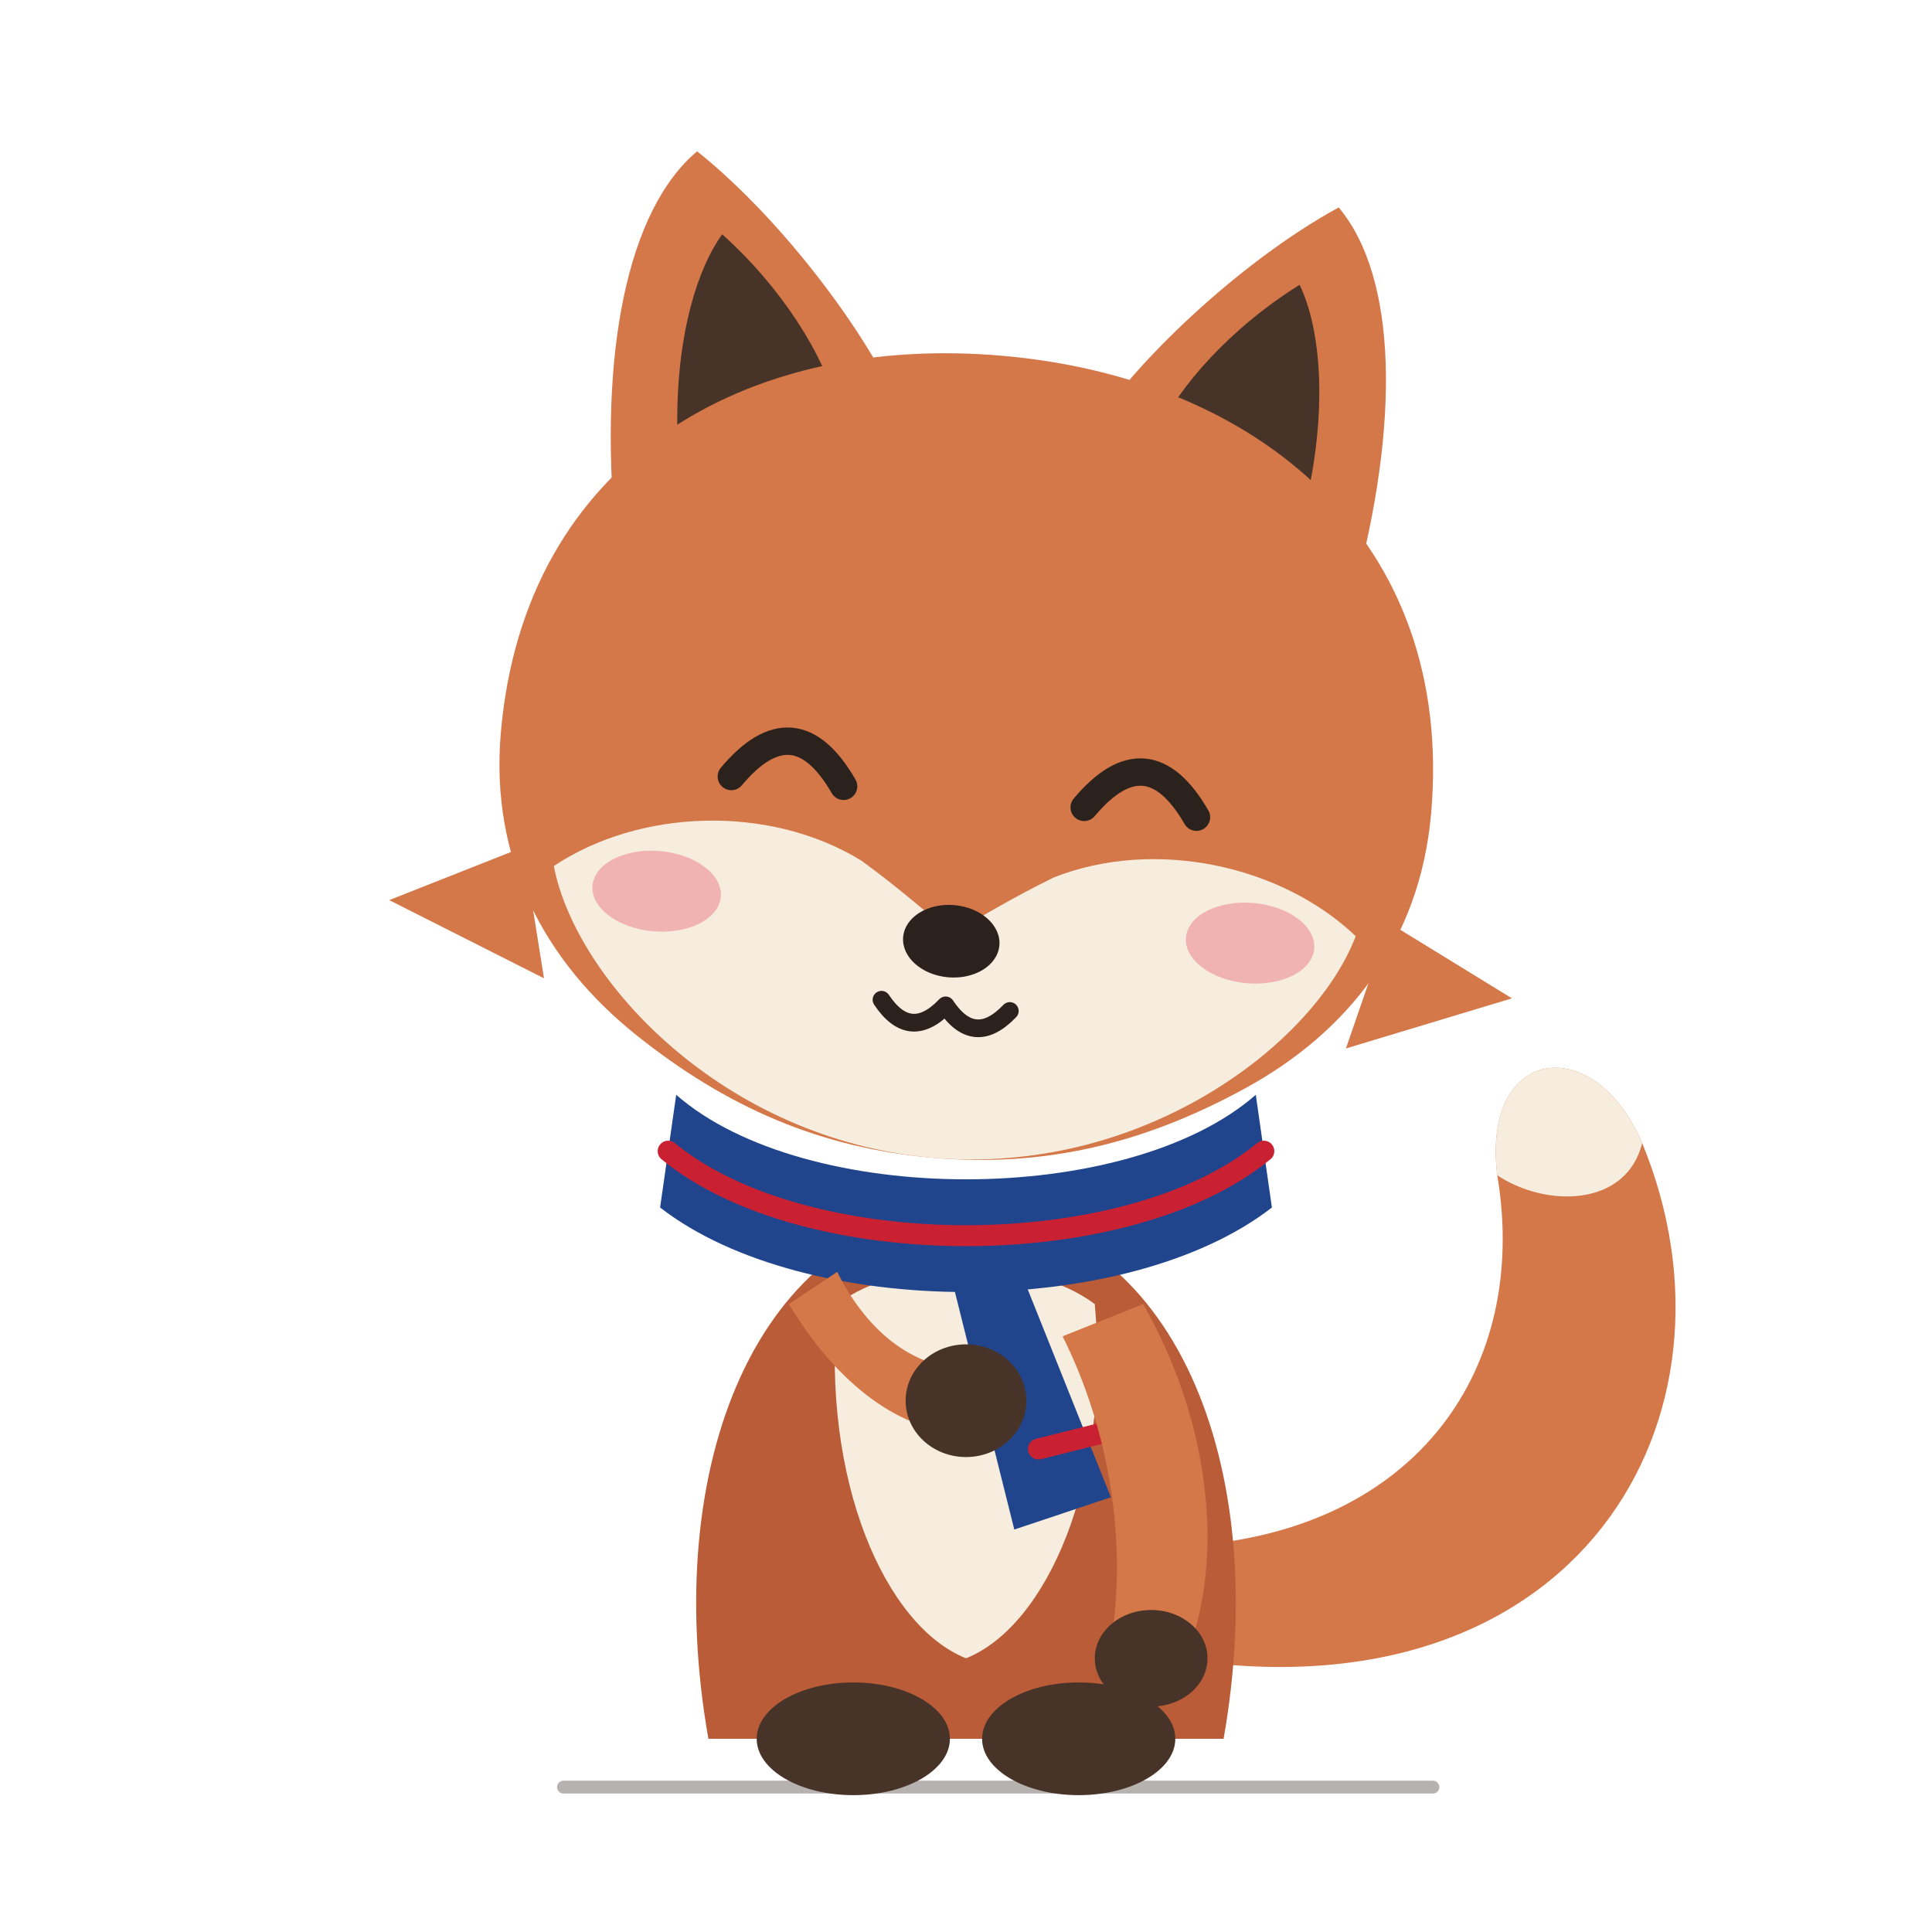
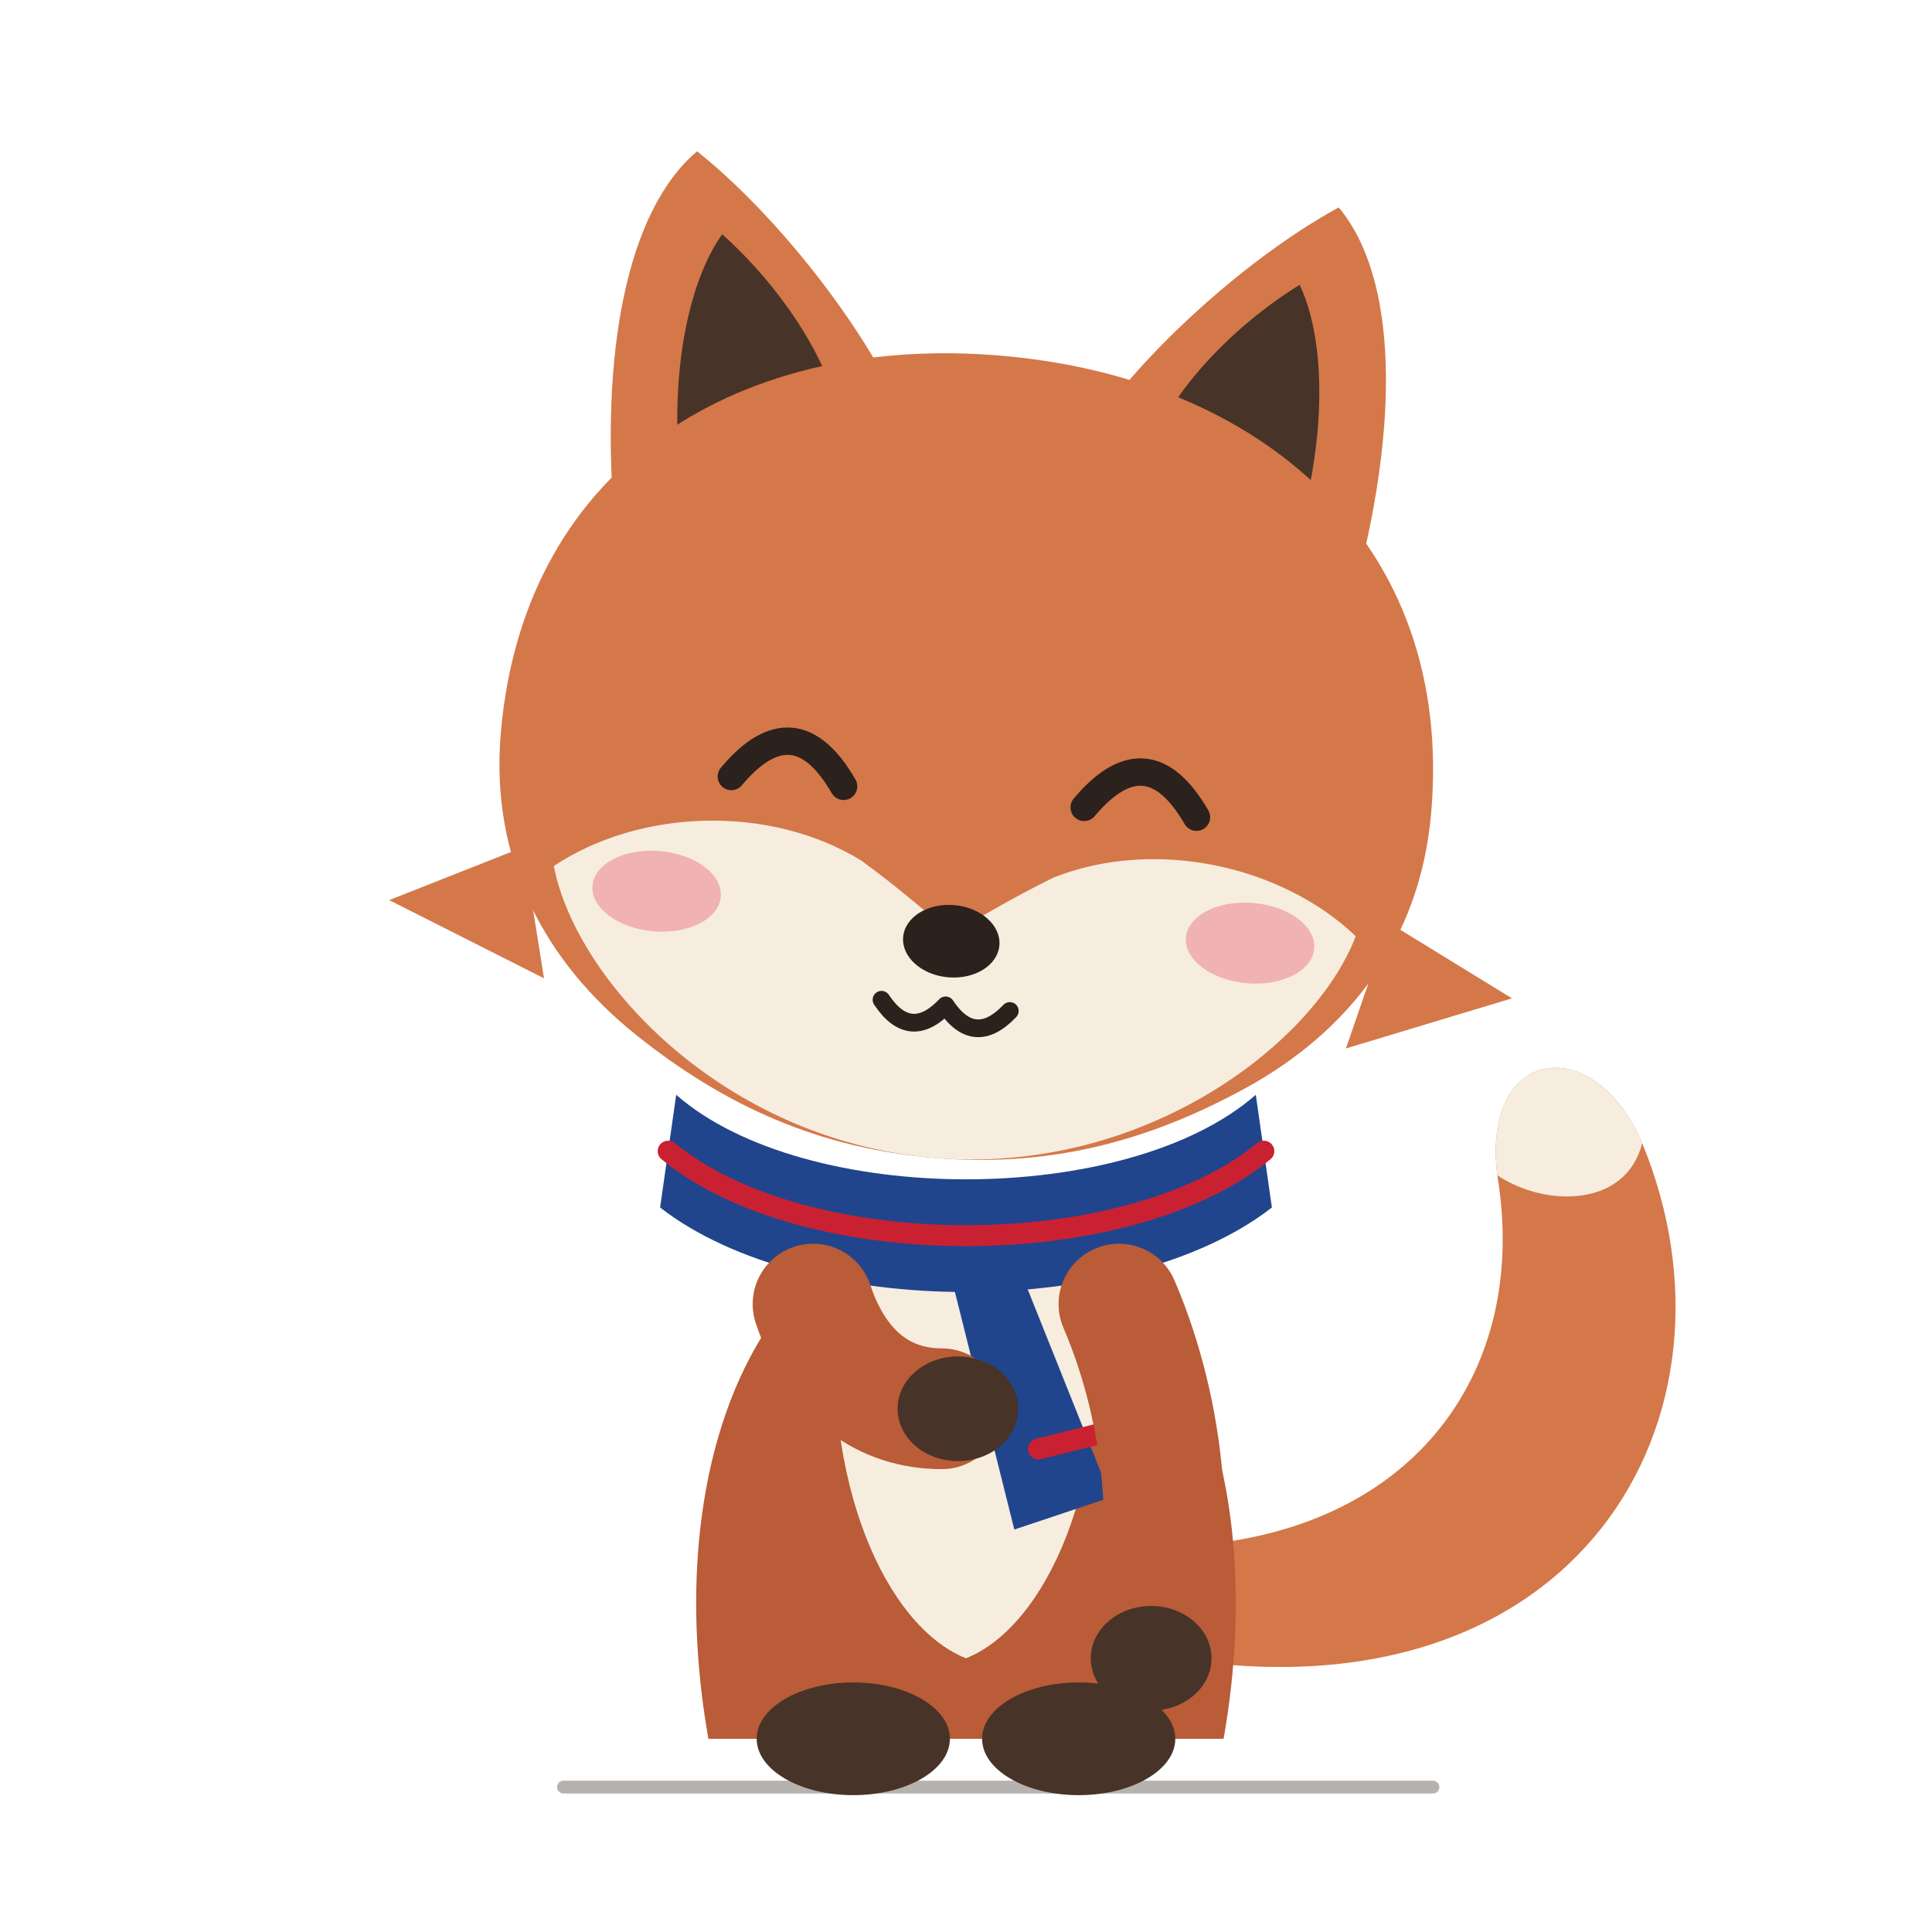
<svg xmlns="http://www.w3.org/2000/svg" viewBox="0 0 240 240">
  <path d="M70 222 H178" stroke="hsl(20 20% 14%)" stroke-width="1.6" stroke-linecap="round" opacity="0.35" />
  <g transform="translate(0 0)">
    <path d="M146 206 C196 214 218 176 204 142 C198 128 184 130 186 146 C190 170 176 190 148 192 Z" fill="hsl(20 62% 56%)" />
    <path d="M204 142 C198 128 184 130 186 146 C192 150 202 150 204 142 Z" fill="hsl(36 55% 92%)" />
    <path d="M88 216 C82 182 94 152 120 150 C146 152 158 182 152 216 Z" fill="hsl(17 54% 47%)" />
    <path d="M104 162 C112 156 128 156 136 162 C138 184 130 202 120 206 C110 202 102 184 104 162 Z" fill="hsl(36 55% 92%)" />
    <path d="M126 156 L138 186 L126 190 L118 158 Z" fill="hsl(220 62% 34%)" />
    <path d="M129 180 L137 178" fill="none" stroke="hsl(354 72% 46%)" stroke-width="2.6" stroke-linecap="round" stroke-linejoin="round" />
    <path d="M94 216a12 7 0 1 0 24 0a12 7 0 1 0 -24 0Z" fill="hsl(20 28% 22%)" />
    <path d="M122 216a12 7 0 1 0 24 0a12 7 0 1 0 -24 0Z" fill="hsl(20 28% 22%)" />
    <g transform="rotate(5 120 96)">
      <path d="M74 70 C70 48 72 30 80 22 C92 30 104 44 108 52 Z" fill="hsl(20 62% 56%)" />
      <path d="M166 70 C170 48 168 30 160 22 C148 30 136 44 132 52 Z" fill="hsl(20 62% 56%)" />
      <path d="M81 60 C79 47 81 37 84 32 C92 38 98 46 100 52 Z" fill="hsl(20 28% 22%)" />
      <path d="M159 60 C161 47 159 37 156 32 C148 38 142 46 140 52 Z" fill="hsl(20 28% 22%)" />
      <path d="M66 110 L50 118 L70 126 Z" fill="hsl(20 62% 56%)" />
      <path d="M174 110 L190 118 L170 126 Z" fill="hsl(20 62% 56%)" />
      <path d="M62 96 C62 62 88 44 120 44 C152 44 178 62 178 96 C178 112 170 124 158 132 C146 140 134 144 120 144 C106 144 94 140 82 132 C70 124 62 112 62 96 Z" fill="hsl(20 62% 56%)" />
      <path d="M70 112 C80 104 96 102 108 108 C113 111 117 114 120 116 C123 114 127 111 132 108 C144 102 160 104 170 112 C166 126 146 144 120 144 C94 144 74 126 70 112 Z" fill="hsl(36 55% 92%)" />
      <path d="M91 99 q7 -10 14 0 M135 99 q7 -10 14 0" fill="none" stroke="hsl(20 20% 14%)" stroke-width="3.4" stroke-linecap="round" stroke-linejoin="round" />
      <path d="M75 114a8 5 0 1 0 16 0a8 5 0 1 0 -16 0Z" fill="hsl(354 75% 72%)" opacity="0.55" />
      <path d="M149 114a8 5 0 1 0 16 0a8 5 0 1 0 -16 0Z" fill="hsl(354 75% 72%)" opacity="0.55" />
      <path d="M114 117a6 4.5 0 1 0 12 0a6 4.5 0 1 0 -12 0Z" fill="hsl(20 20% 14%)" />
      <path d="M112 125 q4 5 8 0 q4 5 8 0" fill="none" stroke="hsl(20 20% 14%)" stroke-width="2.2" stroke-linecap="round" stroke-linejoin="round" />
    </g>
    <path d="M84 136 C100 150 140 150 156 136 L158 150 C140 164 100 164 82 150 Z" fill="hsl(220 62% 34%)" />
    <path d="M83 143 C100 157 140 157 157 143" fill="none" stroke="hsl(354 72% 46%)" stroke-width="2.6" stroke-linecap="round" stroke-linejoin="round" />
    <g transform="translate(0 0)">
-       <path d="M98 162 C104 172 112 178 120 178 L120 170 C114 170 108 166 104 158 Z" fill="hsl(20 62% 56%)" />
-       <path d="M112.5 174a7.5 7 0 1 0 15 0a7.5 7 0 1 0 -15 0Z" fill="hsl(20 28% 22%)" />
-       <path d="M142 162 C150 176 152 192 148 204 L138 204 C140 192 138 178 132 166 Z" fill="hsl(20 62% 56%)" />
-       <path d="M136 206a7 6 0 1 0 14 0a7 6 0 1 0 -14 0Z" fill="hsl(20 28% 22%)" />
+       <path d="M101 162 C104 171 110 175 117 175" fill="none" stroke="hsl(17 54% 47%)" stroke-width="15" stroke-linecap="round" />
+       <path d="M111.5 175a7.5 6.5 0 1 0 15 0a7.5 6.5 0 1 0 -15 0Z" fill="hsl(20 28% 22%)" />
+       <path d="M139 162 C145 176 146 192 143 203" fill="none" stroke="hsl(17 54% 47%)" stroke-width="15" stroke-linecap="round" />
+       <path d="M135.5 206a7.5 6.5 0 1 0 15 0a7.5 6.5 0 1 0 -15 0Z" fill="hsl(20 28% 22%)" />
    </g>
  </g>
</svg>
